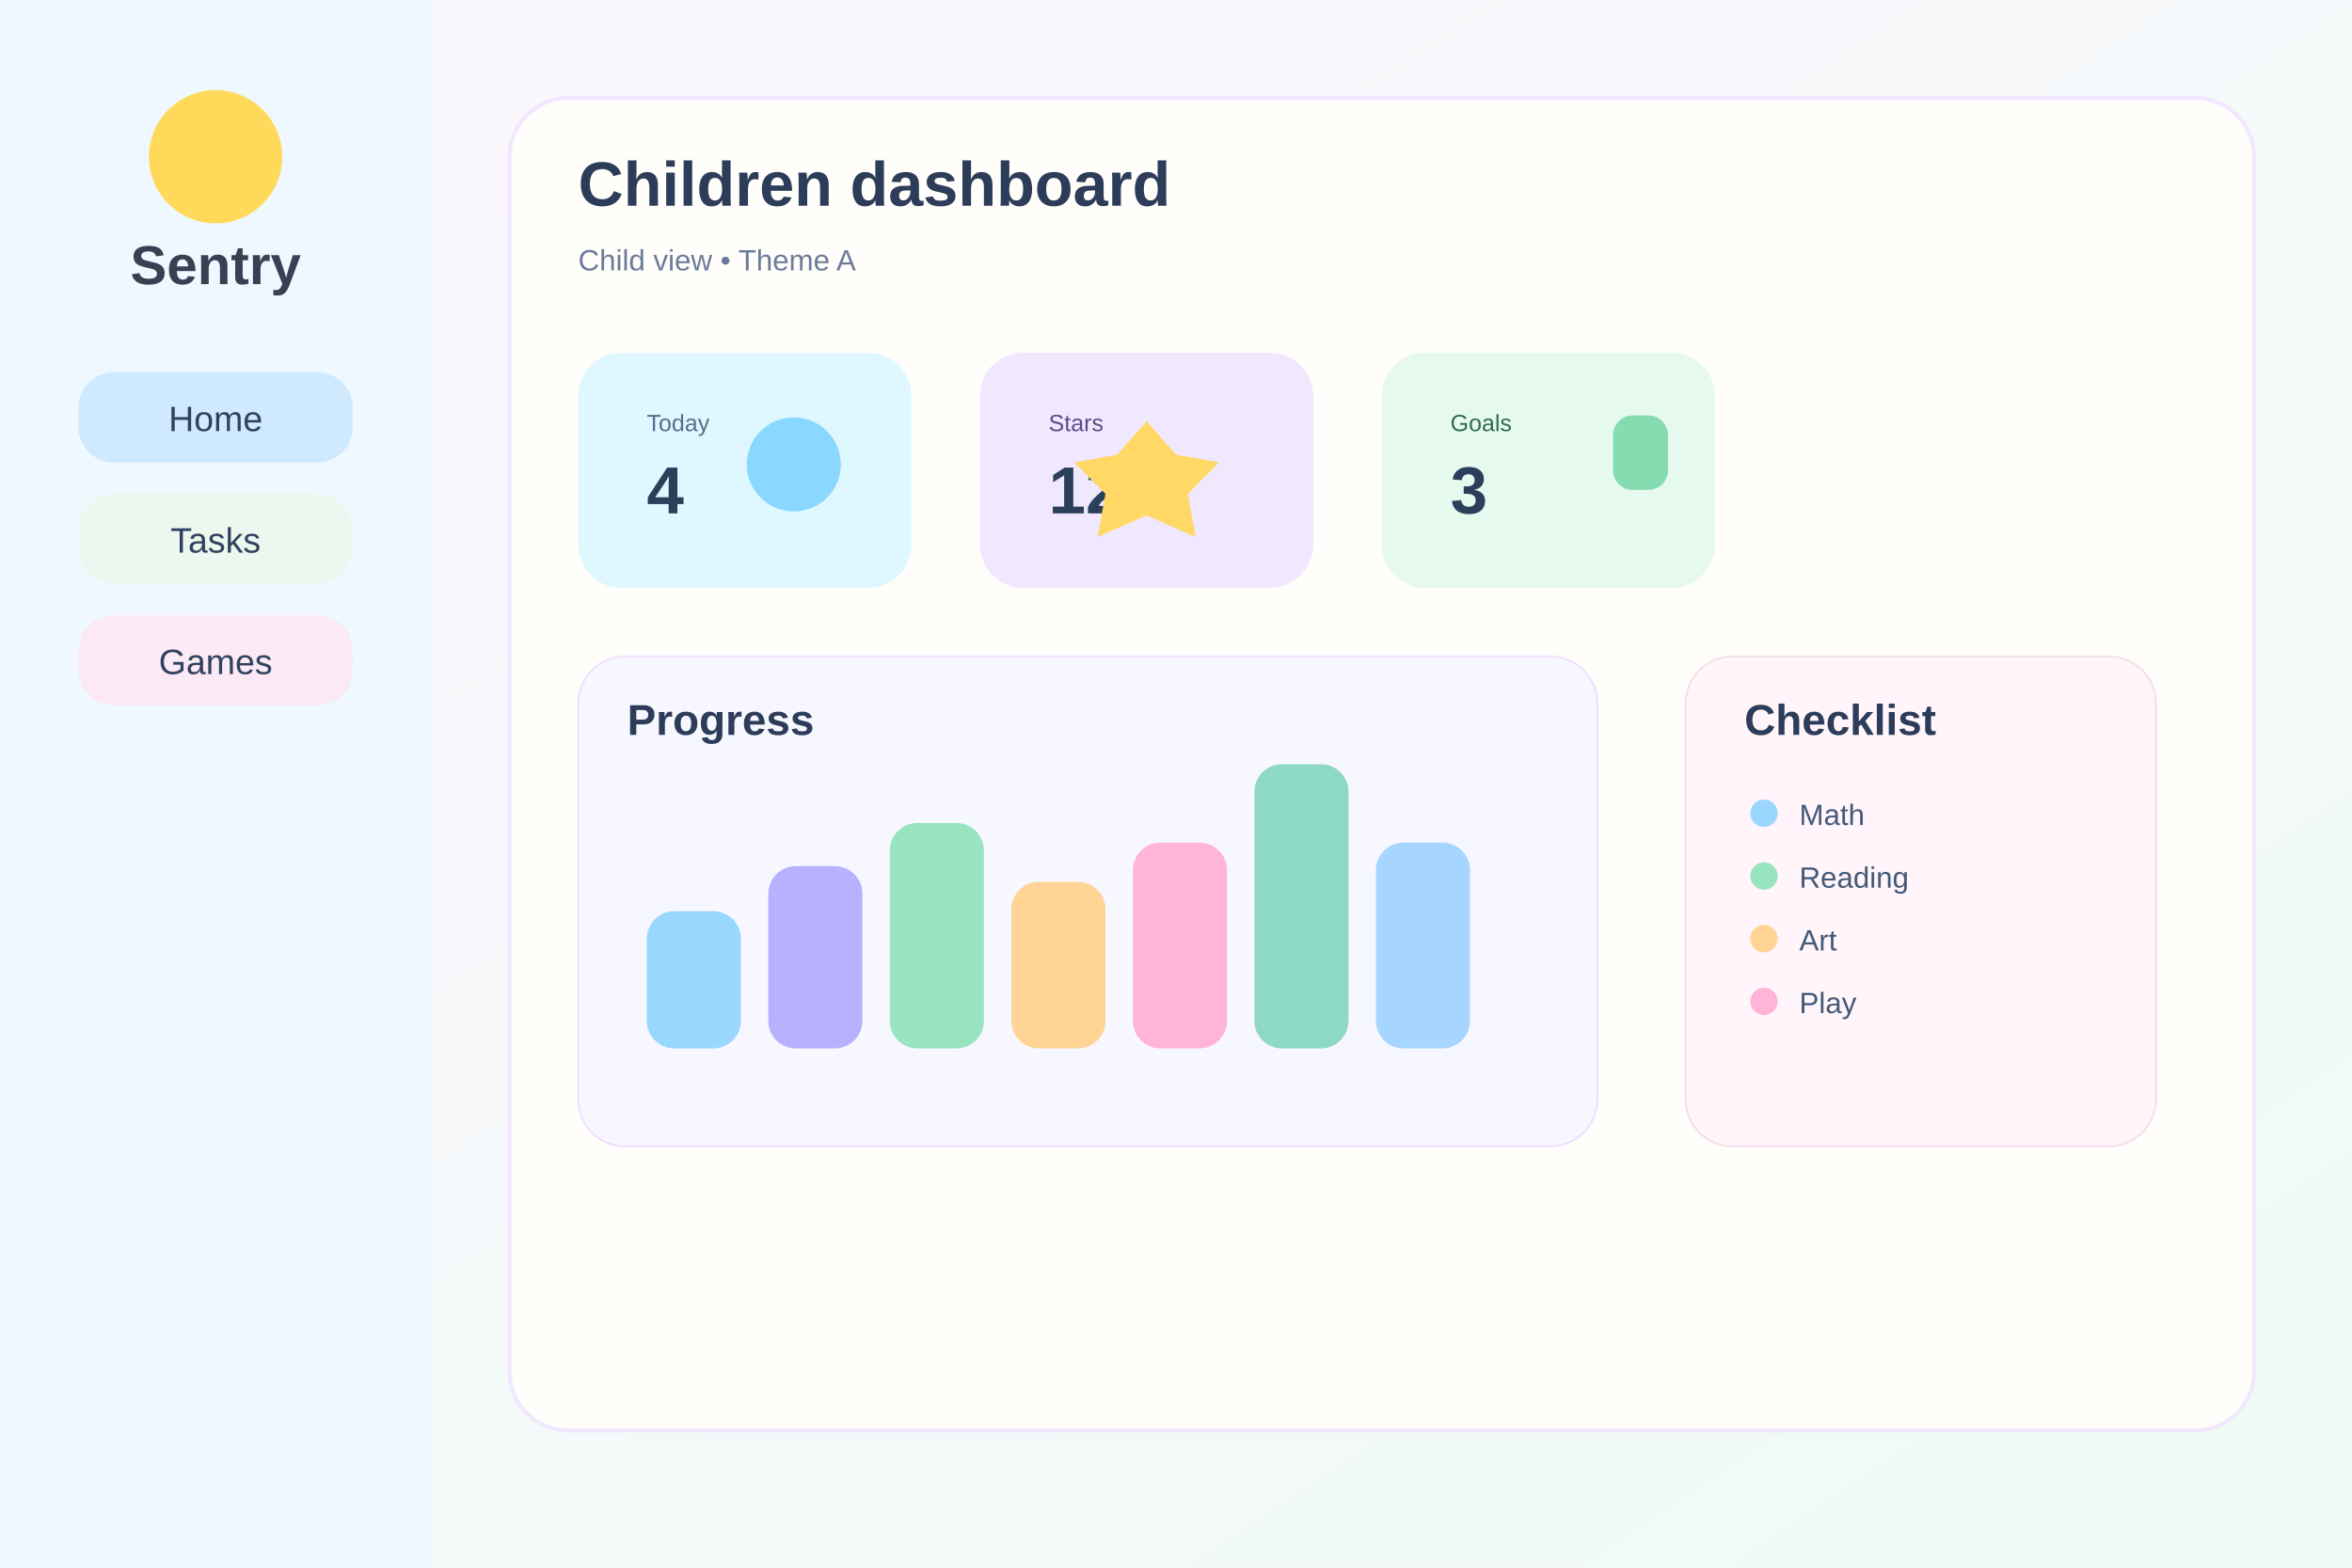
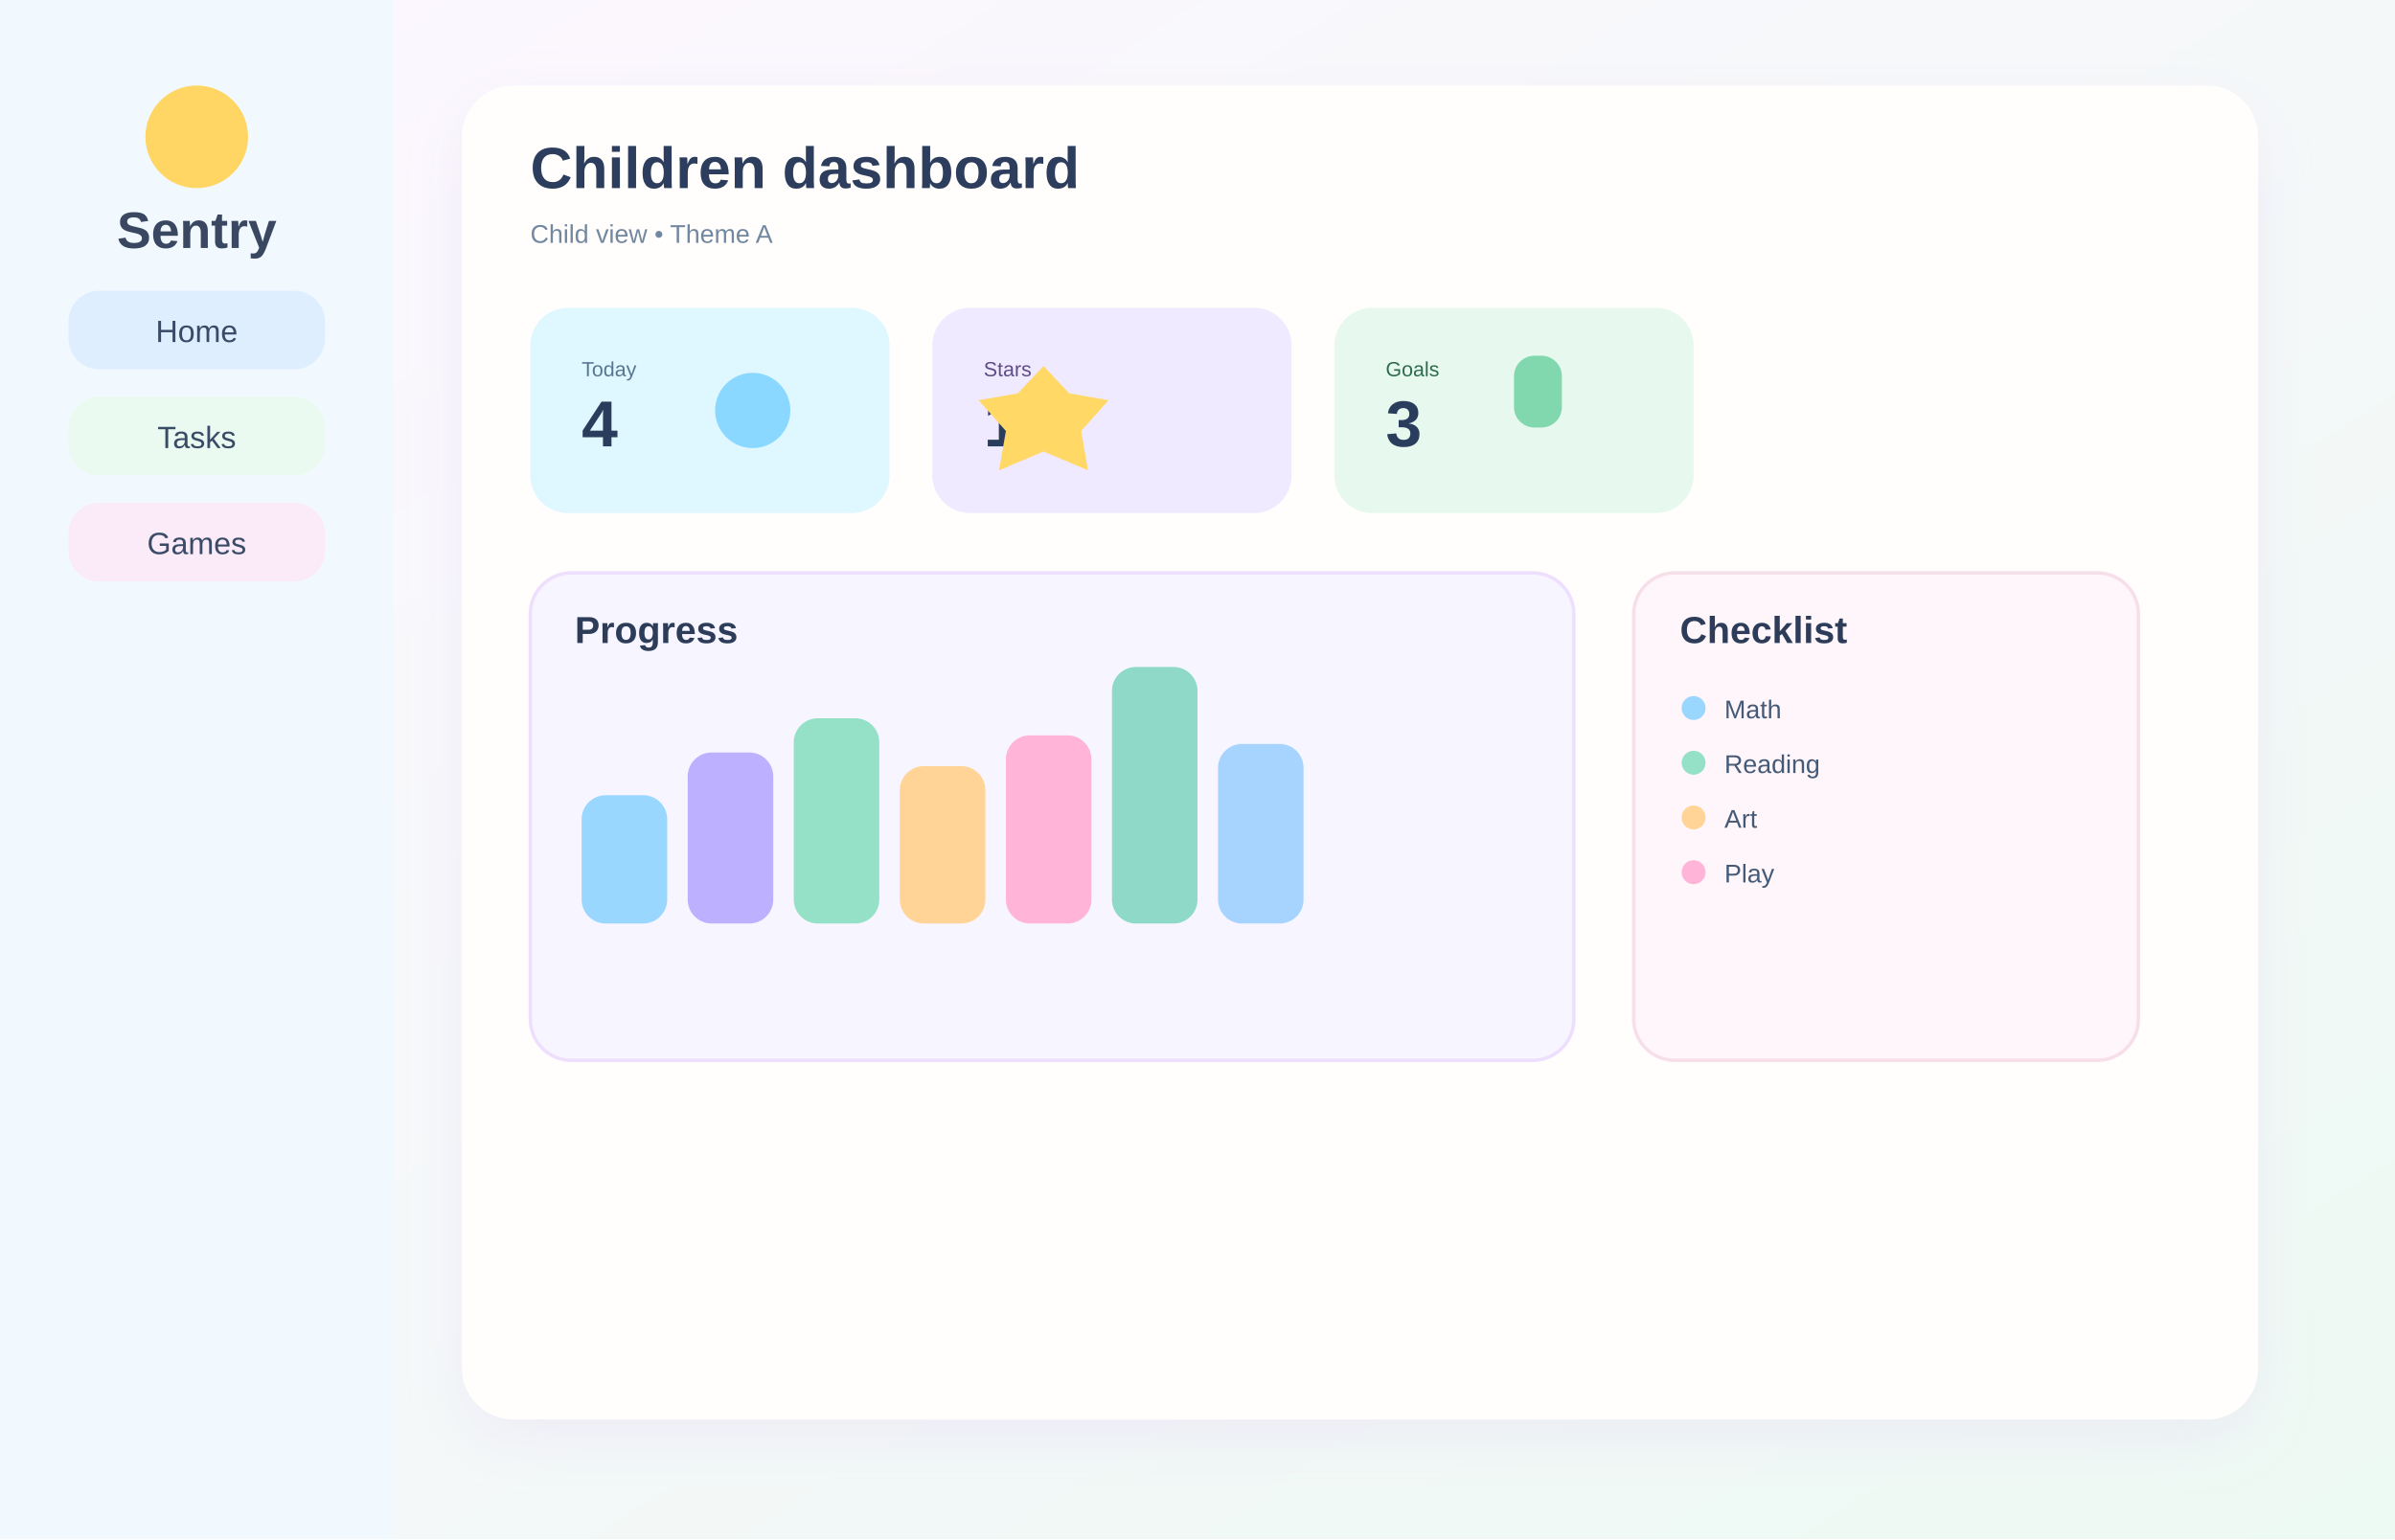
- <svg xmlns="http://www.w3.org/2000/svg" width="1200" height="800" viewBox="0 0 1200 800" role="img" aria-labelledby="title desc">
+ <svg xmlns="http://www.w3.org/2000/svg" width="1400" height="900" viewBox="0 0 1400 900" role="img" aria-labelledby="title desc">
  <defs>
-     <linearGradient id="bgChild1" x1="0" x2="1" y1="0" y2="1">
-       <stop offset="0%" stop-color="#fcf7ff" />
-       <stop offset="100%" stop-color="#eefaf4" />
+     <linearGradient id="bgChild1" x1="0" y1="0" x2="1" y2="1">
+       <stop offset="0%" stop-color="#fdf7ff" />
+       <stop offset="100%" stop-color="#edf9f3" />
    </linearGradient>
+     <filter id="shadowChild1" x="-20%" y="-20%" width="140%" height="170%">
+       <feDropShadow dx="0" dy="12" stdDeviation="16" flood-color="#e7dff4" flood-opacity="0.45" />
+     </filter>
  </defs>
-   <rect width="1200" height="800" fill="url(#bgChild1)" />
-   <rect x="0" y="0" width="220" height="800" fill="#f0f8ff" />
-   <circle cx="110" cy="80" r="34" fill="#ffd95a" />
-   <text x="110" y="145" text-anchor="middle" font-family="Arial, sans-serif" font-size="28" fill="#3a3f54" font-weight="700">Sentry</text>
-   <rect x="40" y="190" width="140" height="46" rx="18" fill="#cfe9ff" />
-   <text x="110" y="220" text-anchor="middle" font-family="Arial, sans-serif" font-size="18" fill="#30425f">Home</text>
-   <rect x="40" y="252" width="140" height="46" rx="18" fill="#ecf8ef" />
-   <text x="110" y="282" text-anchor="middle" font-family="Arial, sans-serif" font-size="18" fill="#30425f">Tasks</text>
-   <rect x="40" y="314" width="140" height="46" rx="18" fill="#fbe9f5" />
-   <text x="110" y="344" text-anchor="middle" font-family="Arial, sans-serif" font-size="18" fill="#30425f">Games</text>
-   <rect x="260" y="50" width="890" height="680" rx="30" fill="#fffefb" stroke="#f1e7ff" stroke-width="2" />
-   <text x="295" y="105" font-family="Arial, sans-serif" font-size="32" fill="#2d3d59" font-weight="700">Children dashboard</text>
-   <text x="295" y="138" font-family="Arial, sans-serif" font-size="15" fill="#6c7b99">Child view • Theme A</text>
-   <rect x="295" y="180" width="170" height="120" rx="22" fill="#dff7ff" />
-   <text x="330" y="220" font-family="Arial, sans-serif" font-size="12" fill="#54708d">Today</text>
-   <text x="330" y="262" font-family="Arial, sans-serif" font-size="34" font-weight="700" fill="#2a3f59">4</text>
-   <circle cx="405" cy="237" r="24" fill="#8ad8ff" />
-   <rect x="500" y="180" width="170" height="120" rx="22" fill="#efe8ff" />
-   <text x="535" y="220" font-family="Arial, sans-serif" font-size="12" fill="#5f4c85">Stars</text>
-   <text x="535" y="262" font-family="Arial, sans-serif" font-size="34" font-weight="700" fill="#2a3f59">12</text>
-   <path d="M585 215 L600 232 L622 236 L606 252 L610 274 L585 263 L560 274 L564 252 L548 236 L570 232 Z" fill="#ffd866" />
-   <rect x="705" y="180" width="170" height="120" rx="22" fill="#e6f9ee" />
-   <text x="740" y="220" font-family="Arial, sans-serif" font-size="12" fill="#2f6c4f">Goals</text>
-   <text x="740" y="262" font-family="Arial, sans-serif" font-size="34" font-weight="700" fill="#2a3f59">3</text>
-   <rect x="823" y="212" width="28" height="38" rx="10" fill="#86dcb1" />
-   <rect x="295" y="335" width="520" height="250" rx="24" fill="#f7f7ff" stroke="#eedfff" />
-   <text x="320" y="375" font-family="Arial, sans-serif" font-size="22" fill="#2d3d59" font-weight="700">Progress</text>
+   <rect width="1400" height="900" fill="url(#bgChild1)" />
+   <rect x="0" y="0" width="230" height="900" fill="#f1f9ff" />
+   <circle cx="115" cy="80" r="30" fill="#ffd563" />
+   <text x="115" y="145" text-anchor="middle" font-family="Segoe UI, Arial, sans-serif" font-size="30" font-weight="700" fill="#394761">Sentry</text>
+   <g font-family="Segoe UI, Arial, sans-serif" font-size="18" fill="#3a4b67">
+     <rect x="40" y="170" width="150" height="46" rx="18" fill="#dfeeff" />
+     <text x="115" y="200" text-anchor="middle">Home</text>
+     <rect x="40" y="232" width="150" height="46" rx="18" fill="#eafaf0" />
+     <text x="115" y="262" text-anchor="middle">Tasks</text>
+     <rect x="40" y="294" width="150" height="46" rx="18" fill="#fbeaf7" />
+     <text x="115" y="324" text-anchor="middle">Games</text>
+   </g>
+   <rect x="270" y="50" width="1050" height="780" rx="30" fill="#fffefc" filter="url(#shadowChild1)" />
+   <text x="310" y="110" font-family="Segoe UI, Arial, sans-serif" font-size="34" font-weight="700" fill="#2d3d5d">Children dashboard</text>
+   <text x="310" y="142" font-family="Segoe UI, Arial, sans-serif" font-size="15" fill="#7287a0">Child view • Theme A</text>
  <g>
-     <rect x="330" y="465" width="48" height="70" rx="14" fill="#9ad7ff" />
-     <rect x="392" y="442" width="48" height="93" rx="14" fill="#b9b0ff" />
-     <rect x="454" y="420" width="48" height="115" rx="14" fill="#99e4c0" />
-     <rect x="516" y="450" width="48" height="85" rx="14" fill="#ffd495" />
-     <rect x="578" y="430" width="48" height="105" rx="14" fill="#ffb4d8" />
-     <rect x="640" y="390" width="48" height="145" rx="14" fill="#8dd9c6" />
-     <rect x="702" y="430" width="48" height="105" rx="14" fill="#a6d6ff" />
+     <rect x="310" y="180" width="210" height="120" rx="22" fill="#dff7ff" />
+     <text x="340" y="220" font-family="Segoe UI, Arial, sans-serif" font-size="12" fill="#587691">Today</text>
+     <text x="340" y="261" font-family="Segoe UI, Arial, sans-serif" font-size="38" font-weight="700" fill="#2b3d5d">4</text>
+     <circle cx="440" cy="240" r="22" fill="#8ad8ff" />
+     <rect x="545" y="180" width="210" height="120" rx="22" fill="#efeaff" />
+     <text x="575" y="220" font-family="Segoe UI, Arial, sans-serif" font-size="12" fill="#5f4d86">Stars</text>
+     <text x="575" y="261" font-family="Segoe UI, Arial, sans-serif" font-size="38" font-weight="700" fill="#2b3d5d">12</text>
+     <path d="M610 214 L625 230 L648 234 L632 252 L636 275 L610 264 L584 275 L588 252 L572 234 L595 230 Z" fill="#ffd866" />
+     <rect x="780" y="180" width="210" height="120" rx="22" fill="#e7f9ee" />
+     <text x="810" y="220" font-family="Segoe UI, Arial, sans-serif" font-size="12" fill="#2f6b4d">Goals</text>
+     <text x="810" y="261" font-family="Segoe UI, Arial, sans-serif" font-size="38" font-weight="700" fill="#2b3d5d">3</text>
+     <rect x="885" y="208" width="28" height="42" rx="12" fill="#81d8ae" />
  </g>
-   <rect x="860" y="335" width="240" height="250" rx="24" fill="#fff5fb" stroke="#f6dfea" />
-   <text x="890" y="375" font-family="Arial, sans-serif" font-size="22" fill="#2d3d59" font-weight="700">Checklist</text>
-   <g font-family="Arial, sans-serif" font-size="15" fill="#445a78">
-     <circle cx="900" cy="415" r="7" fill="#9ad7ff" />
-     <text x="918" y="421">Math</text>
-     <circle cx="900" cy="447" r="7" fill="#99e4c0" />
-     <text x="918" y="453">Reading</text>
-     <circle cx="900" cy="479" r="7" fill="#ffd495" />
-     <text x="918" y="485">Art</text>
-     <circle cx="900" cy="511" r="7" fill="#ffb4d8" />
-     <text x="918" y="517">Play</text>
+   <g>
+     <rect x="310" y="335" width="610" height="285" rx="24" fill="#f7f5ff" stroke="#eedfff" stroke-width="2" />
+     <text x="336" y="376" font-family="Segoe UI, Arial, sans-serif" font-size="22" font-weight="700" fill="#2d3d59">Progress</text>
+     <g>
+       <rect x="340" y="465" width="50" height="75" rx="14" fill="#9ad7ff" />
+       <rect x="402" y="440" width="50" height="100" rx="14" fill="#bdb0ff" />
+       <rect x="464" y="420" width="50" height="120" rx="14" fill="#94e1c7" />
+       <rect x="526" y="448" width="50" height="92" rx="14" fill="#ffd496" />
+       <rect x="588" y="430" width="50" height="110" rx="14" fill="#ffb4d8" />
+       <rect x="650" y="390" width="50" height="150" rx="14" fill="#8ed9c8" />
+       <rect x="712" y="435" width="50" height="105" rx="14" fill="#a7d4ff" />
+     </g>
+   </g>
+   <g>
+     <rect x="955" y="335" width="295" height="285" rx="24" fill="#fff6fb" stroke="#f7dfe9" stroke-width="2" />
+     <text x="982" y="376" font-family="Segoe UI, Arial, sans-serif" font-size="22" font-weight="700" fill="#2d3d59">Checklist</text>
+     <g font-family="Segoe UI, Arial, sans-serif" font-size="15" fill="#455a77">
+       <circle cx="990" cy="414" r="7" fill="#9ad7ff" />
+       <text x="1008" y="420">Math</text>
+       <circle cx="990" cy="446" r="7" fill="#94e1c7" />
+       <text x="1008" y="452">Reading</text>
+       <circle cx="990" cy="478" r="7" fill="#ffd496" />
+       <text x="1008" y="484">Art</text>
+       <circle cx="990" cy="510" r="7" fill="#ffb4d8" />
+       <text x="1008" y="516">Play</text>
+     </g>
  </g>
</svg>
